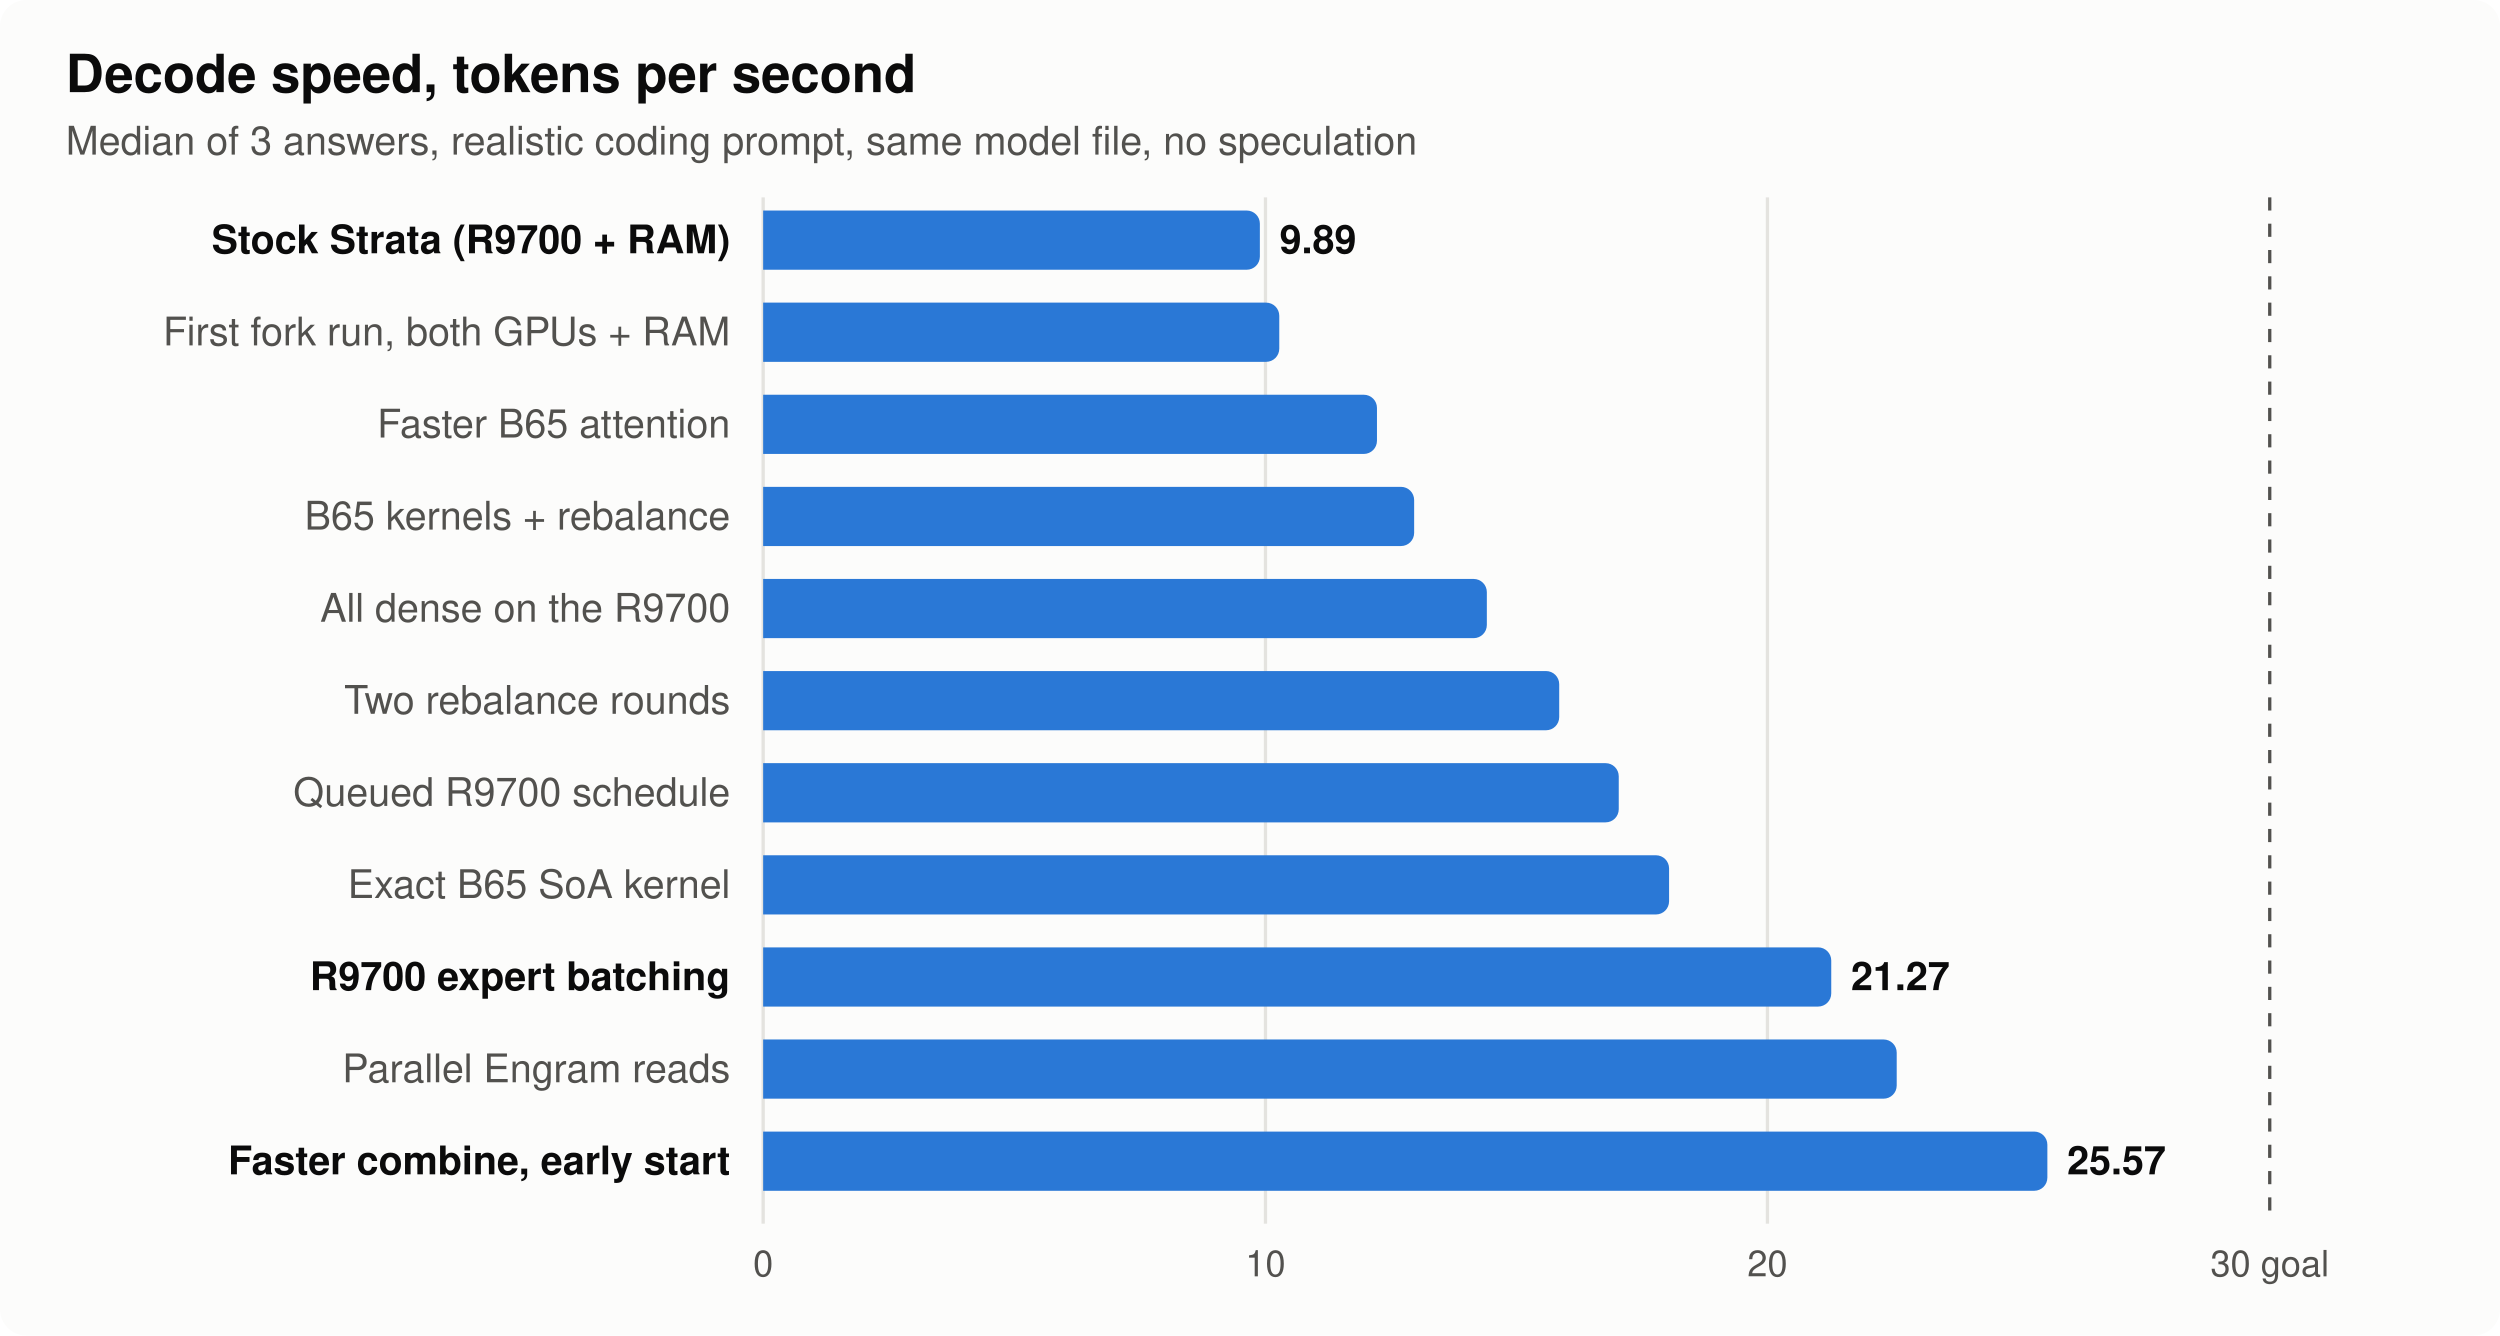
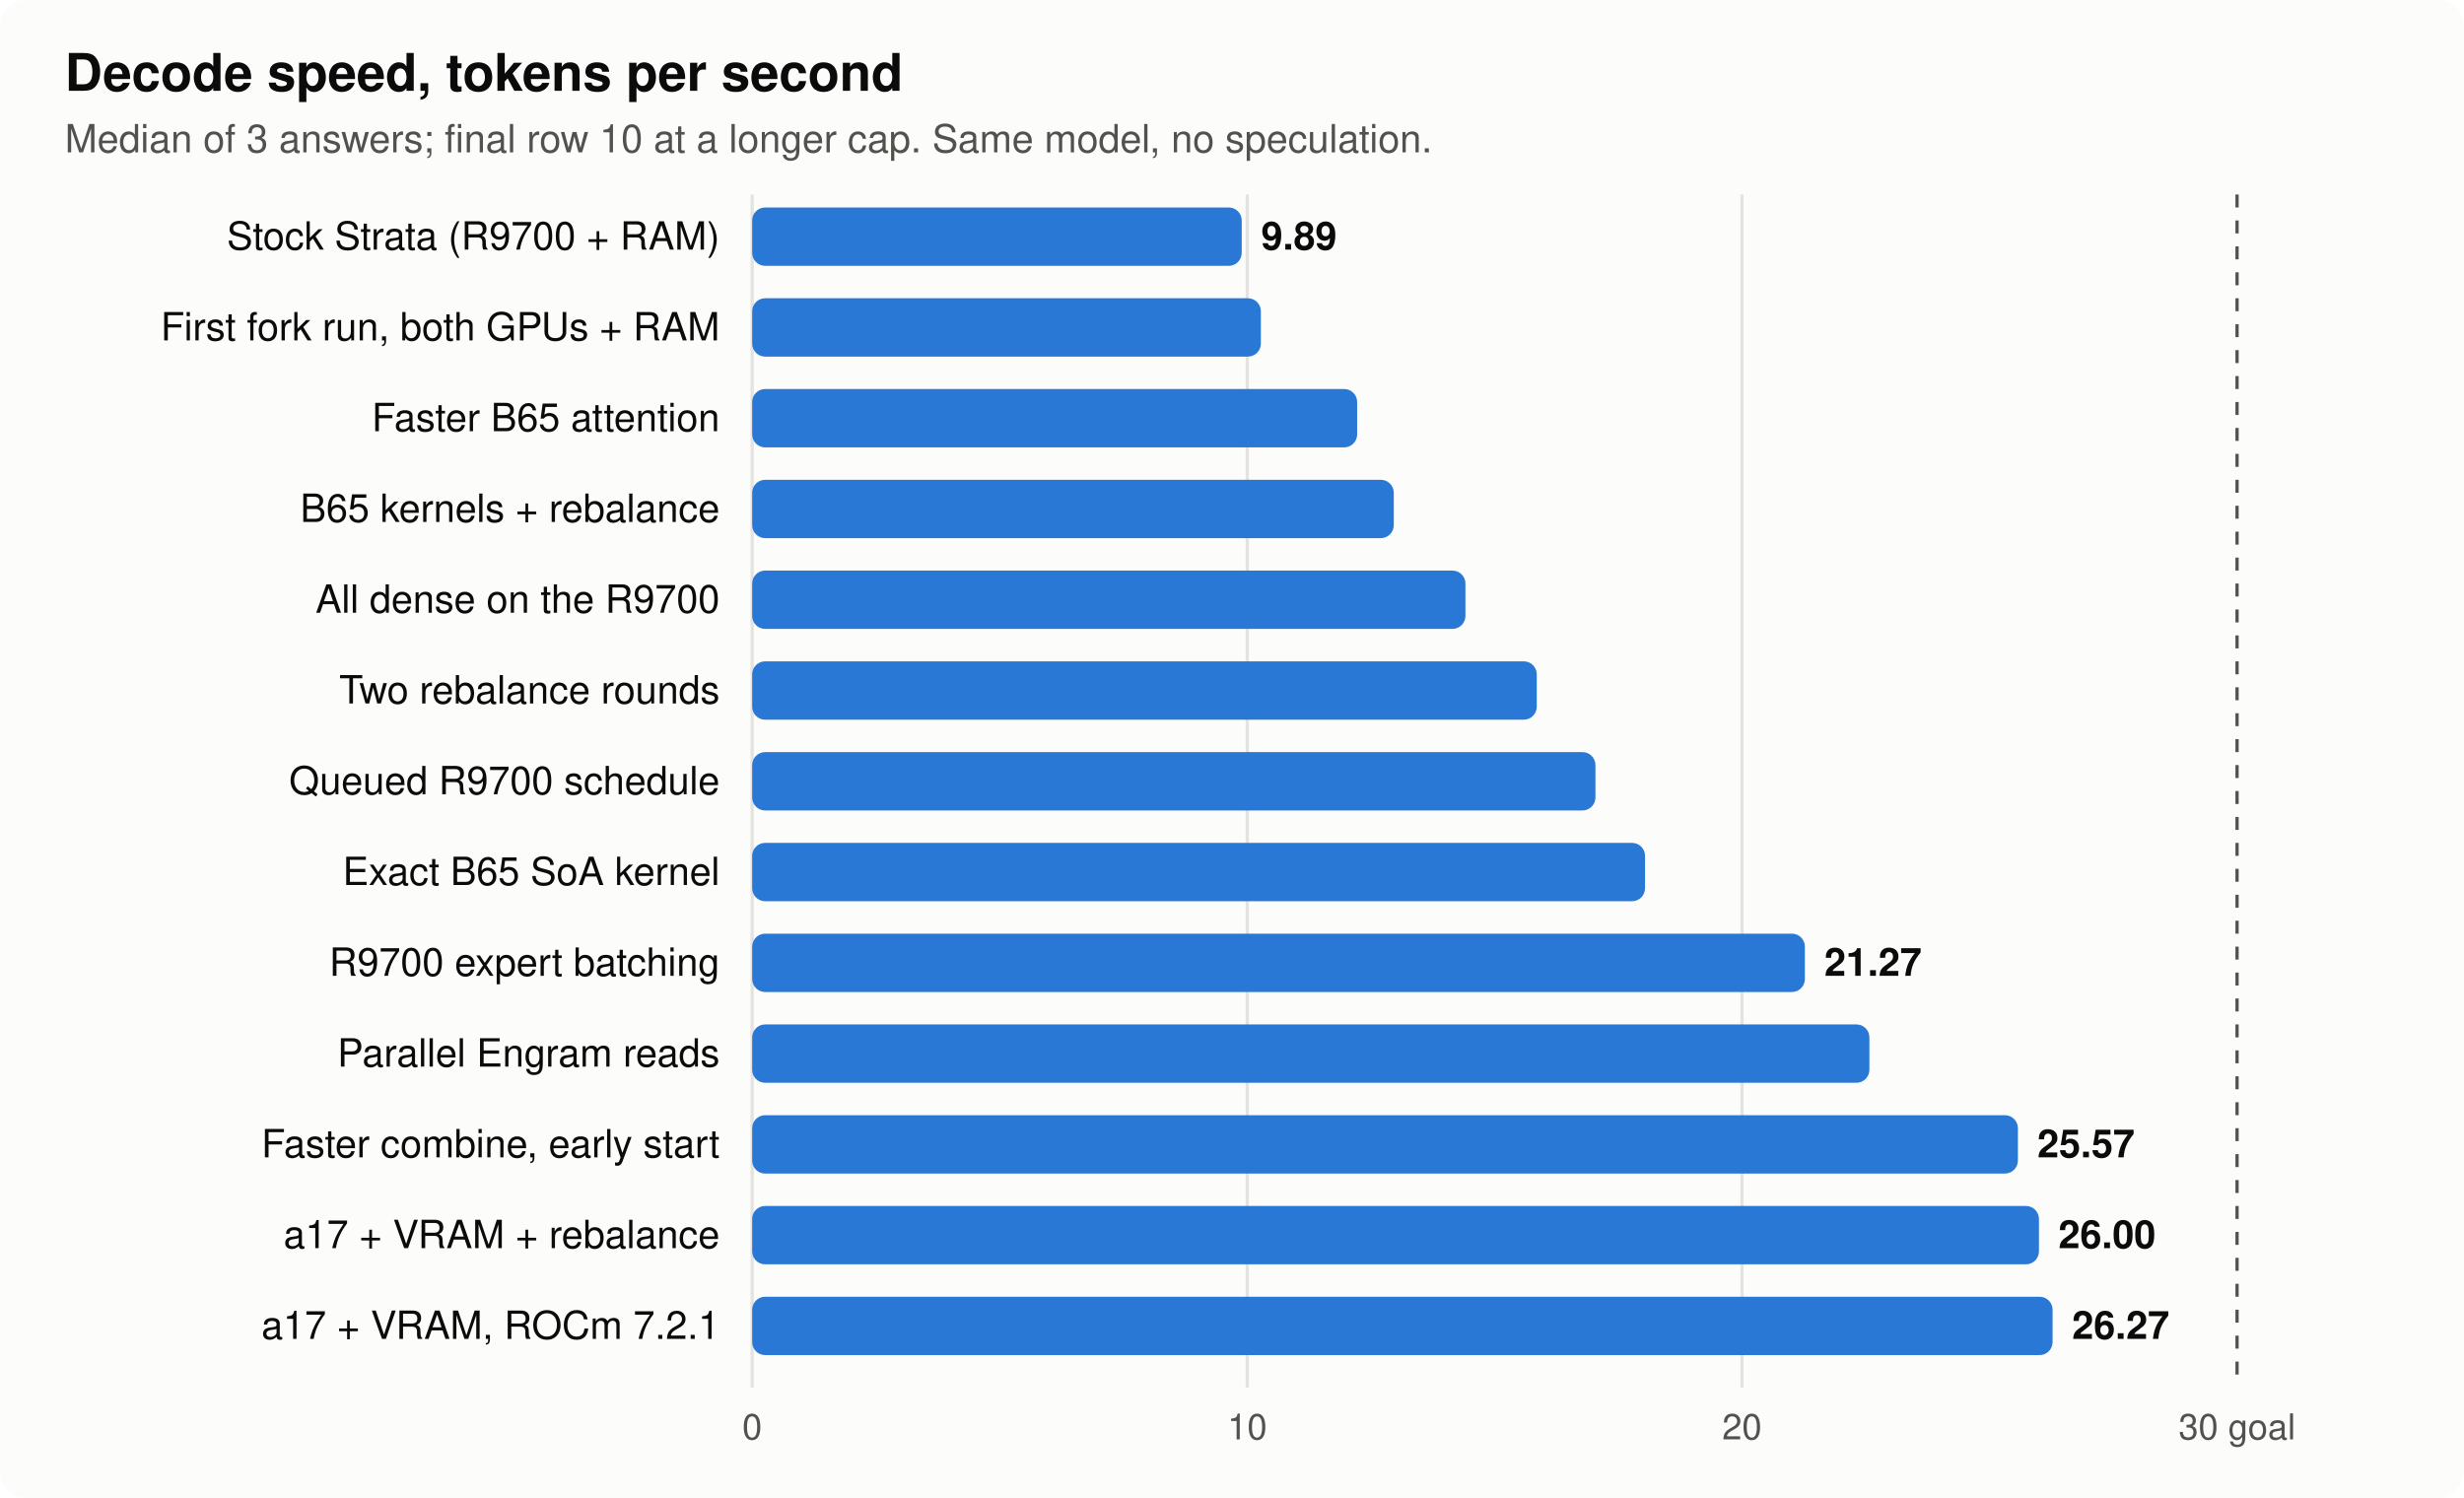
- <svg xmlns="http://www.w3.org/2000/svg" viewBox="0 0 760 406" width="760" role="img" aria-labelledby="t d" font-family="-apple-system,BlinkMacSystemFont,Segoe UI,Helvetica,Arial,sans-serif">
+ <svg xmlns="http://www.w3.org/2000/svg" viewBox="0 0 760 462" width="760" role="img" aria-labelledby="t d" font-family="-apple-system,BlinkMacSystemFont,Segoe UI,Helvetica,Arial,sans-serif">
  <style>.bg{fill:#fcfcfb}.t1{fill:#0b0b0b}.t2{fill:#52514e}.bar{fill:#2a78d6}.grid{stroke:#e4e3df}.goal{stroke:#52514e}@media (prefers-color-scheme:dark){.bg{fill:#1a1a19}.t1{fill:#f0efec}.t2{fill:#c3c2b7}.bar{fill:#3987e5}.grid{stroke:#3a3a37}.goal{stroke:#c3c2b7}}</style>
-   <rect class="bg" width="760" height="406" rx="8" />
+   <rect class="bg" width="760" height="462" rx="8" />
  <text class="t1" x="20" y="28" font-size="16" font-weight="600">Decode speed, tokens per second</text>
-   <text class="t2" x="20" y="47" font-size="12">Median of 3 answers, realistic coding prompt, same model file, no speculation</text>
-   <line class="grid" x1="232.0" x2="232.0" y1="60" y2="372" />
-   <text class="t2" x="232.0" y="388" font-size="11" text-anchor="middle">0</text>
-   <line class="grid" x1="384.7" x2="384.7" y1="60" y2="372" />
-   <text class="t2" x="384.7" y="388" font-size="11" text-anchor="middle">10</text>
-   <line class="grid" x1="537.3" x2="537.3" y1="60" y2="372" />
-   <text class="t2" x="537.3" y="388" font-size="11" text-anchor="middle">20</text>
-   <line class="goal" stroke-dasharray="4 4" x1="690.0" x2="690.0" y1="60" y2="372" />
-   <text class="t2" x="690.0" y="388" font-size="11" text-anchor="middle">30 goal</text>
-   <text class="t1" x="222" y="77" font-size="12" text-anchor="end" font-weight="600">Stock Strata (R9700 + RAM)</text>
-   <path class="bar" d="M232 64h147.0a4 4 0 0 1 4 4v10a4 4 0 0 1 -4 4h-147.0z" />
+   <text class="t2" x="20" y="47" font-size="12">Median of 3 answers; final row 10 at a longer cap. Same model, no speculation.</text>
+   <line class="grid" x1="232.0" x2="232.0" y1="60" y2="428" />
+   <text class="t2" x="232.0" y="444" font-size="11" text-anchor="middle">0</text>
+   <line class="grid" x1="384.7" x2="384.7" y1="60" y2="428" />
+   <text class="t2" x="384.7" y="444" font-size="11" text-anchor="middle">10</text>
+   <line class="grid" x1="537.3" x2="537.3" y1="60" y2="428" />
+   <text class="t2" x="537.3" y="444" font-size="11" text-anchor="middle">20</text>
+   <line class="goal" x1="690.0" x2="690.0" y1="60" y2="428" stroke-dasharray="4 4" />
+   <text class="t2" x="690.0" y="444" font-size="11" text-anchor="middle">30 goal</text>
+   <text class="t1" x="222" y="77" font-size="12" text-anchor="end">Stock Strata (R9700 + RAM)</text>
+   <rect class="bar" x="232" y="64" width="151.0" height="18" rx="4" />
  <text class="t1" x="389.0" y="77" font-size="12" font-weight="600">9.89</text>
-   <text class="t2" x="222" y="105" font-size="12" text-anchor="end">First fork run, both GPUs + RAM</text>
-   <path class="bar" d="M232 92h152.9a4 4 0 0 1 4 4v10a4 4 0 0 1 -4 4h-152.9z" />
-   <text class="t2" x="222" y="133" font-size="12" text-anchor="end">Faster B65 attention</text>
-   <path class="bar" d="M232 120h182.6a4 4 0 0 1 4 4v10a4 4 0 0 1 -4 4h-182.6z" />
-   <text class="t2" x="222" y="161" font-size="12" text-anchor="end">B65 kernels + rebalance</text>
-   <path class="bar" d="M232 148h193.9a4 4 0 0 1 4 4v10a4 4 0 0 1 -4 4h-193.9z" />
-   <text class="t2" x="222" y="189" font-size="12" text-anchor="end">All dense on the R9700</text>
-   <path class="bar" d="M232 176h216.0a4 4 0 0 1 4 4v10a4 4 0 0 1 -4 4h-216.0z" />
-   <text class="t2" x="222" y="217" font-size="12" text-anchor="end">Two rebalance rounds</text>
-   <path class="bar" d="M232 204h238.0a4 4 0 0 1 4 4v10a4 4 0 0 1 -4 4h-238.0z" />
-   <text class="t2" x="222" y="245" font-size="12" text-anchor="end">Queued R9700 schedule</text>
-   <path class="bar" d="M232 232h256.1a4 4 0 0 1 4 4v10a4 4 0 0 1 -4 4h-256.1z" />
-   <text class="t2" x="222" y="273" font-size="12" text-anchor="end">Exact B65 SoA kernel</text>
-   <path class="bar" d="M232 260h271.4a4 4 0 0 1 4 4v10a4 4 0 0 1 -4 4h-271.4z" />
-   <text class="t1" x="222" y="301" font-size="12" text-anchor="end" font-weight="600">R9700 expert batching</text>
-   <path class="bar" d="M232 288h320.7a4 4 0 0 1 4 4v10a4 4 0 0 1 -4 4h-320.7z" />
+   <text class="t1" x="222" y="105" font-size="12" text-anchor="end">First fork run, both GPUs + RAM</text>
+   <rect class="bar" x="232" y="92" width="156.9" height="18" rx="4" />
+   <text class="t1" x="222" y="133" font-size="12" text-anchor="end">Faster B65 attention</text>
+   <rect class="bar" x="232" y="120" width="186.6" height="18" rx="4" />
+   <text class="t1" x="222" y="161" font-size="12" text-anchor="end">B65 kernels + rebalance</text>
+   <rect class="bar" x="232" y="148" width="197.9" height="18" rx="4" />
+   <text class="t1" x="222" y="189" font-size="12" text-anchor="end">All dense on the R9700</text>
+   <rect class="bar" x="232" y="176" width="220.0" height="18" rx="4" />
+   <text class="t1" x="222" y="217" font-size="12" text-anchor="end">Two rebalance rounds</text>
+   <rect class="bar" x="232" y="204" width="242.0" height="18" rx="4" />
+   <text class="t1" x="222" y="245" font-size="12" text-anchor="end">Queued R9700 schedule</text>
+   <rect class="bar" x="232" y="232" width="260.1" height="18" rx="4" />
+   <text class="t1" x="222" y="273" font-size="12" text-anchor="end">Exact B65 SoA kernel</text>
+   <rect class="bar" x="232" y="260" width="275.4" height="18" rx="4" />
+   <text class="t1" x="222" y="301" font-size="12" text-anchor="end">R9700 expert batching</text>
+   <rect class="bar" x="232" y="288" width="324.7" height="18" rx="4" />
  <text class="t1" x="562.7" y="301" font-size="12" font-weight="600">21.27</text>
-   <text class="t2" x="222" y="329" font-size="12" text-anchor="end">Parallel Engram reads</text>
-   <path class="bar" d="M232 316h340.6a4 4 0 0 1 4 4v10a4 4 0 0 1 -4 4h-340.6z" />
-   <text class="t1" x="222" y="357" font-size="12" text-anchor="end" font-weight="600">Faster combine, early start</text>
-   <path class="bar" d="M232 344h386.4a4 4 0 0 1 4 4v10a4 4 0 0 1 -4 4h-386.4z" />
+   <text class="t1" x="222" y="329" font-size="12" text-anchor="end">Parallel Engram reads</text>
+   <rect class="bar" x="232" y="316" width="344.6" height="18" rx="4" />
+   <text class="t1" x="222" y="357" font-size="12" text-anchor="end">Faster combine, early start</text>
+   <rect class="bar" x="232" y="344" width="390.4" height="18" rx="4" />
  <text class="t1" x="628.4" y="357" font-size="12" font-weight="600">25.57</text>
+   <text class="t1" x="222" y="385" font-size="12" text-anchor="end">a17 + VRAM + rebalance</text>
+   <rect class="bar" x="232" y="372" width="396.9" height="18" rx="4" />
+   <text class="t1" x="634.9" y="385" font-size="12" font-weight="600">26.00</text>
+   <text class="t1" x="222" y="413" font-size="12" text-anchor="end">a17 + VRAM, ROCm 7.2.1</text>
+   <rect class="bar" x="232" y="400" width="401.1" height="18" rx="4" />
+   <text class="t1" x="639.1" y="413" font-size="12" font-weight="600">26.27</text>
</svg>
